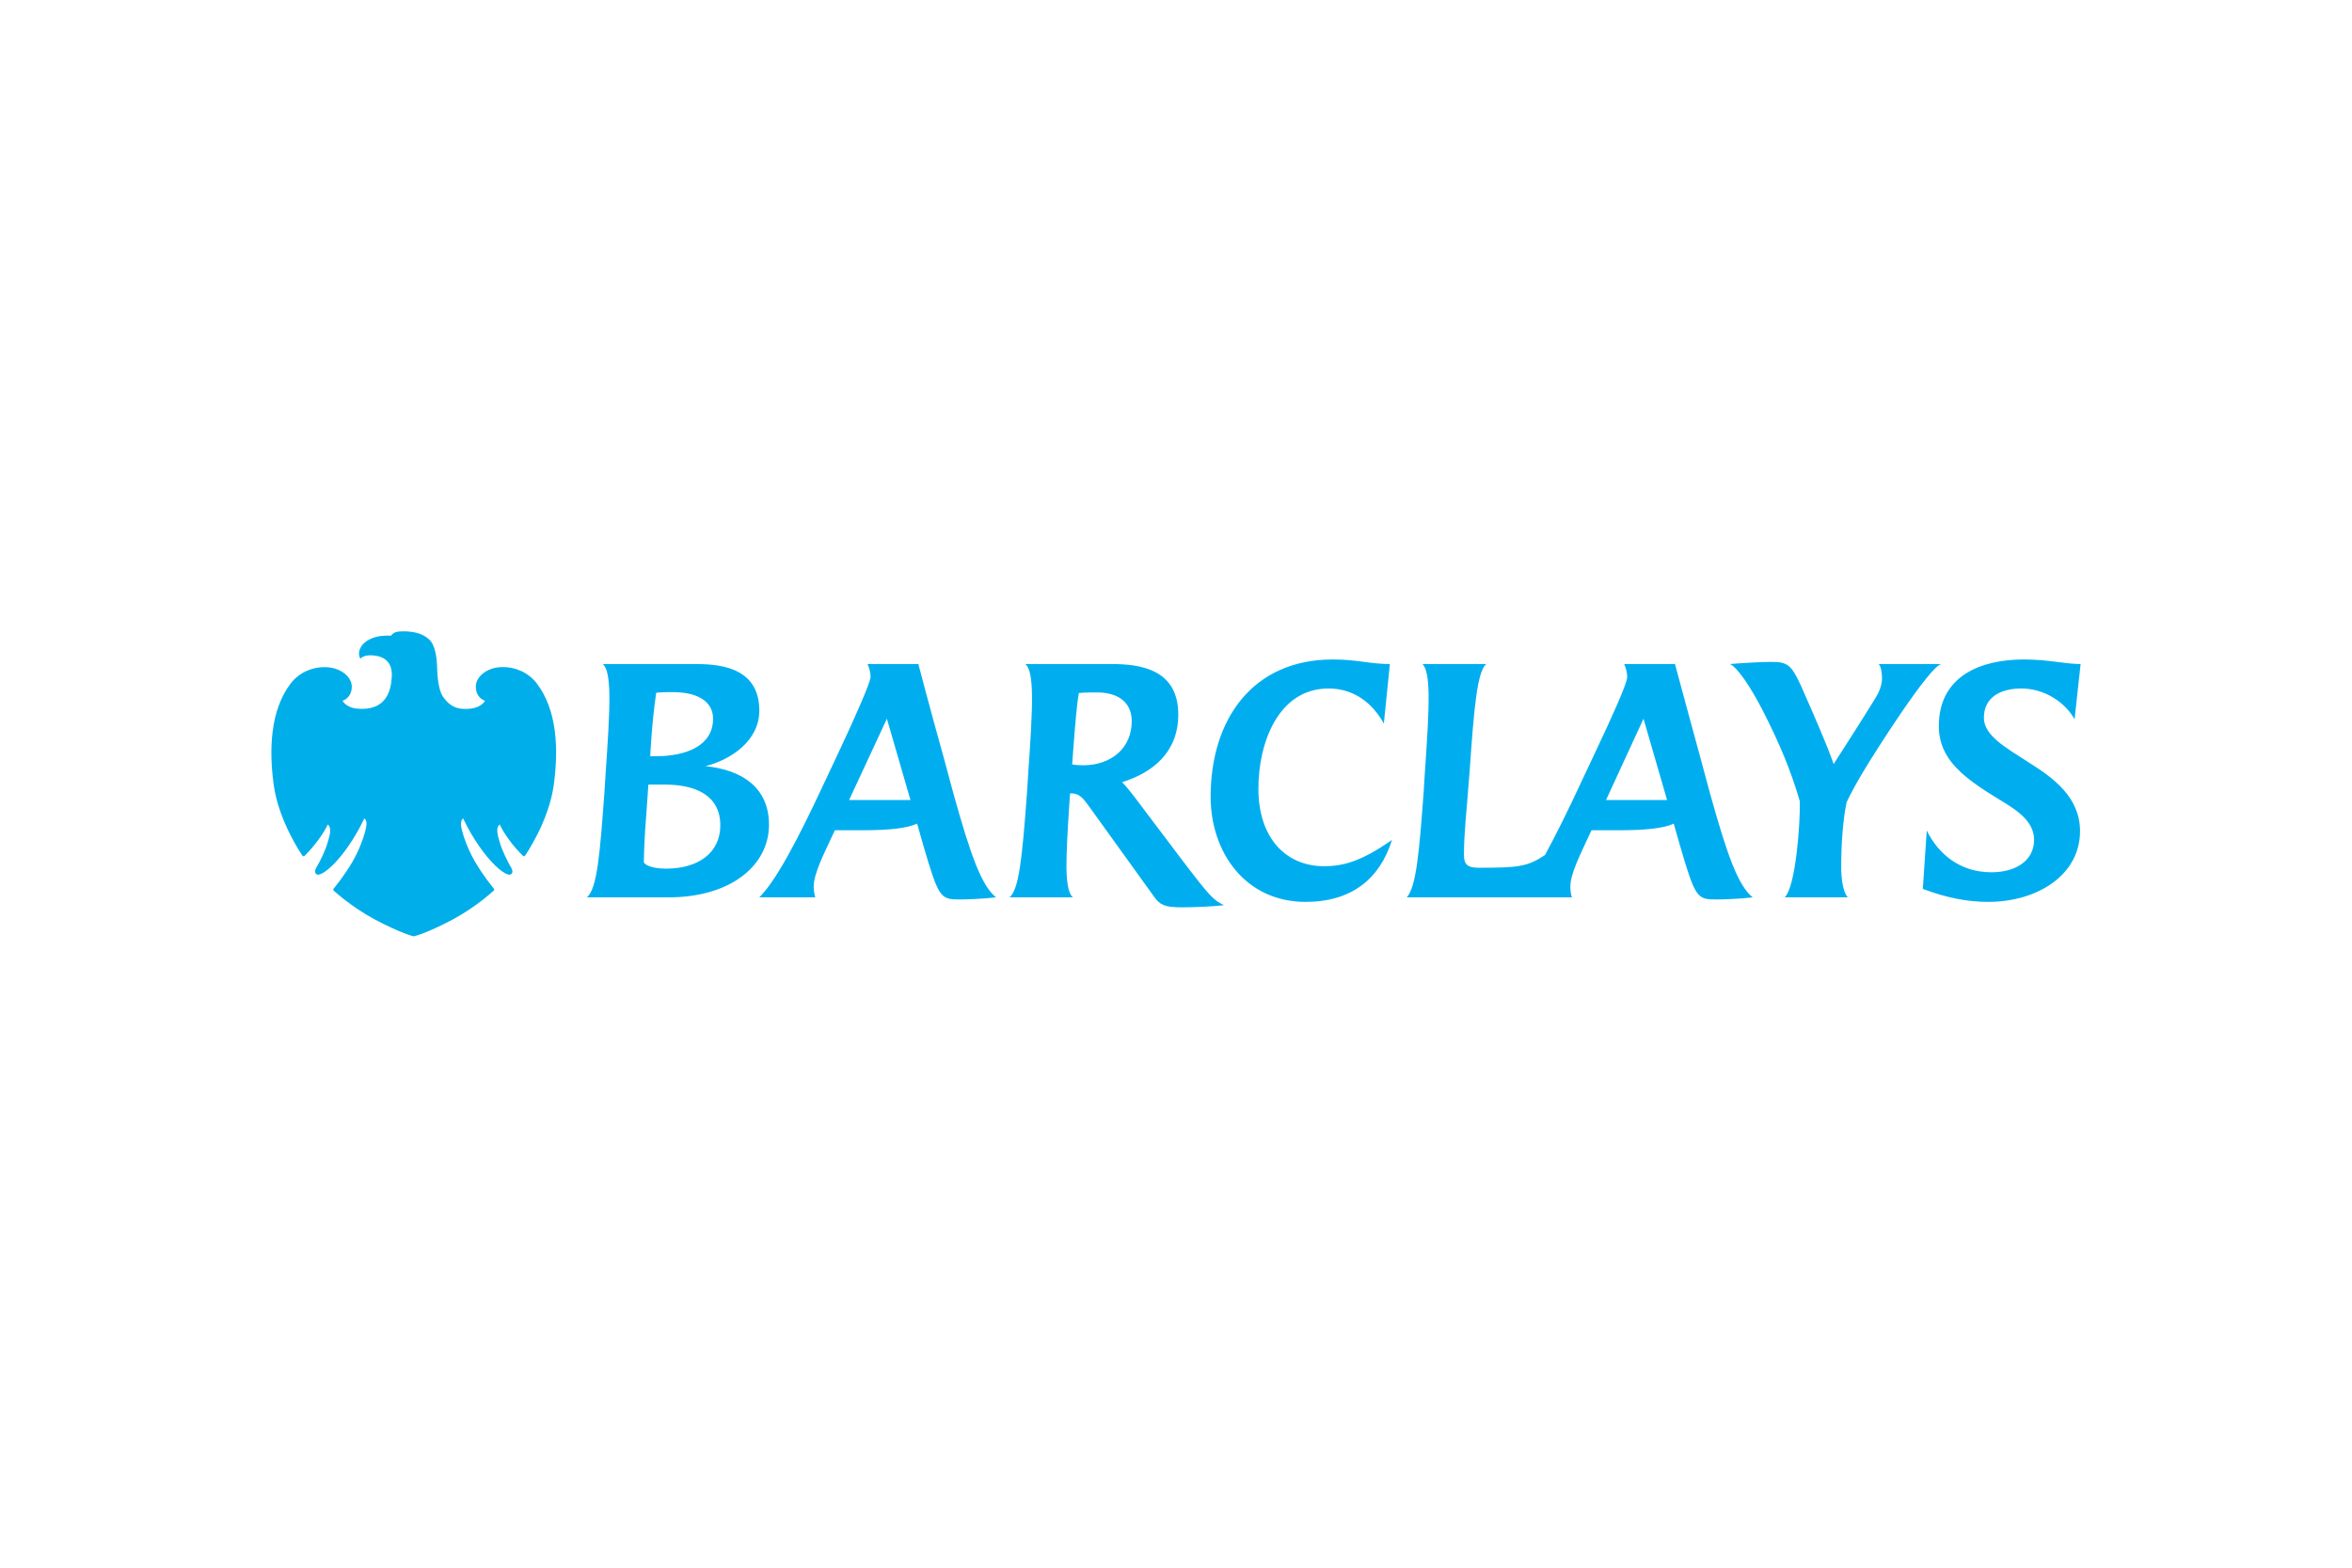
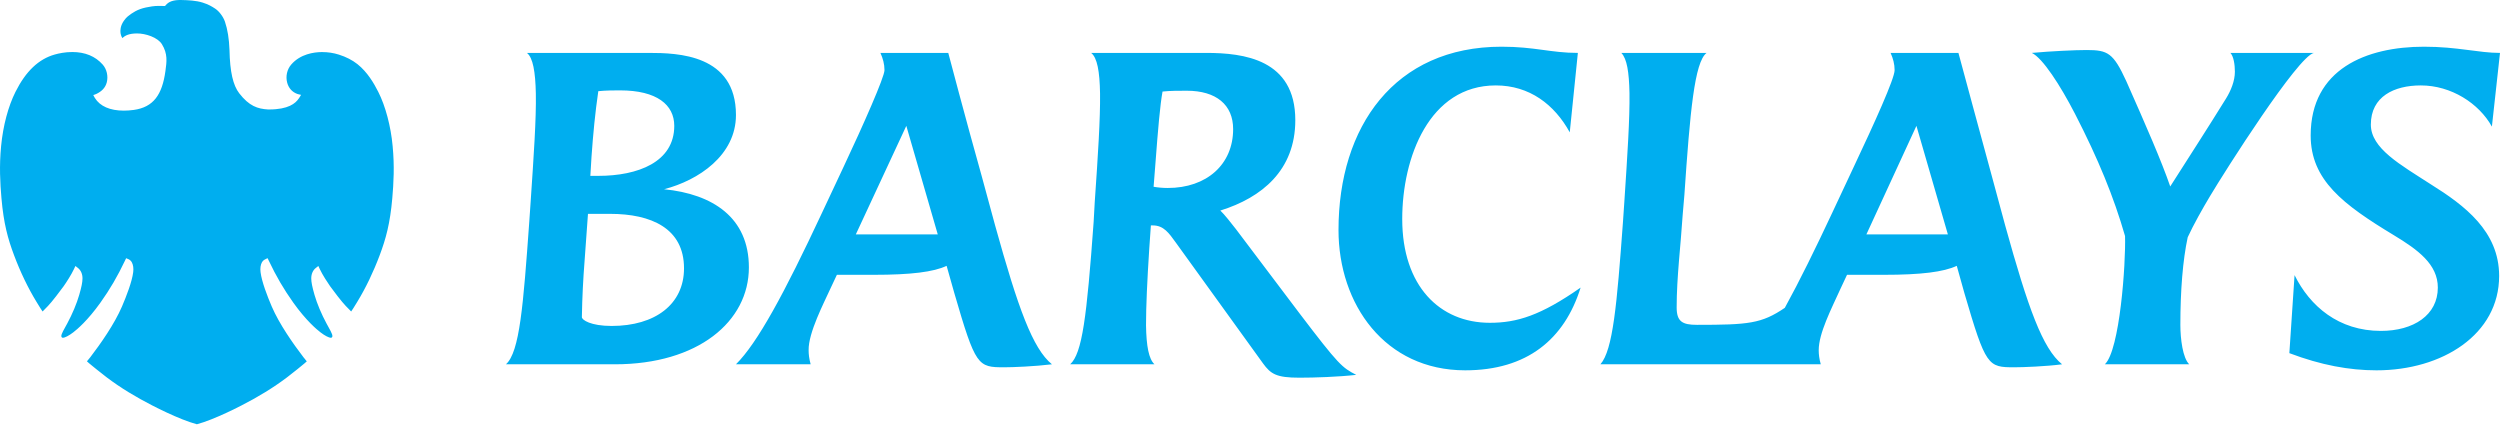
- <svg xmlns="http://www.w3.org/2000/svg" xmlns:xlink="http://www.w3.org/1999/xlink" height="800" width="1200" version="1.0" viewBox="-747.549 -210.092 6478.759 1260.553">
-   <defs>
-     <clipPath id="b">
-       <use xlink:href="#a" overflow="visible" width="595.276" height="841.891" />
-     </clipPath>
-     <path id="a" d="M-203.862 562.153v-114.52c.001-6.594 4.899-11.354 11.362-11.354-6.463 0-11.702-5.348-11.702-11.939l-.03-32.203c0-2.888 2.294-5.227 5.118-5.227H79.182c11.734 0 21.246 9.703 21.246 21.671v164.288c0 5.41-4.301 10.952-9.608 10.952h-273.436c-11.739 0-21.246-12.784-21.246-21.668" />
-   </defs>
-   <path d="M4967.034 242.459c-26.668-48.33-84.155-84.985-146.595-84.985-54.916 0-103.219 22.491-103.219 80.808 0 49.106 60.807 82.414 124.104 123.246 69.08 43.296 140.73 96.552 140.73 189.034 0 120.756-117.409 194.843-253.16 194.843-55.8 0-114.062-10.817-179.849-35.798l10.79-160.732c31.676 64.153 90.822 114.92 178.19 114.92 67.474 0 117.41-32.452 117.41-89.109 0-48.302-40.833-78.264-90.742-108.225-104.959-63.27-171.522-114.117-171.522-205.688 0-137.437 114.892-183.223 233.962-183.223 69.08 0 112.43 12.504 156.528 12.504l-16.627 152.405m-582.041 144.024c-15.048 25.008-34.112 59.093-45.84 84.128-9.96 47.446-14.967 110.77-14.967 180.68 0 29.158 5.007 68.276 18.315 81.61h-174.013c30.765-29.131 43.296-208.124 41.662-264.78-23.32-80.755-55.023-158.215-103.299-252.33-30.738-59.093-66.59-114.947-89.08-125.737 39.118-3.294 89.08-5.81 113.258-5.81 43.27 0 54.97 5.81 81.638 64.126 41.556 94.115 72.374 164.829 90.715 217.335 44.152-69.133 74.944-116.58 114.92-181.536 9.987-15.824 18.314-35.799 18.314-54.97 0-15.02-2.517-31.648-9.157-39.145h172.379c-33.309 7.497-183.223 243.173-214.845 296.429m-605.389-145.658l-103.219 223.949h168.176l-64.957-223.949m202.368 497.887c-54.997 0-59.12-1.634-103.273-153.182l-15.797-55.8c-26.615 12.478-74.14 18.315-149.888 18.315h-76.604l-13.334 28.301c-19.144 42.52-44.956 92.402-44.956 127.45 0 8.328.83 17.458 4.177 29.132h-454.67c25.837-29.131 34.165-123.22 46.642-293.966l2.49-40.778c6.667-97.436 11.727-172.38 10.844-224.806-.83-43.295-5.007-70.793-16.654-83.27h175.726c-25.008 19.17-34.192 122.39-45.813 293.135l-3.347 40.779c-4.177 63.297-12.477 128.227-12.477 191.523 0 29.105 11.647 35.772 41.662 35.772 106.54 0 133.234-2.49 181.483-34.968 29.962-54.97 64.154-124.104 97.409-195.7l45.036-95.75c42.438-89.937 84.047-181.562 84.047-199.02 0-12.53-3.32-24.151-8.273-35.825h139.874s56.603 209.864 69.107 254.793l27.444 101.612c47.446 170.72 77.461 253.964 117.437 286.442-33.362 4.177-80.808 5.81-98.292 5.81m-1133.264 6.694c-165.712 0-261.487-136.554-261.487-289.762 0-213.158 115.723-378.093 336.404-378.093 69.107 0 101.613 12.504 157.359 12.504l-16.628 164.052c-31.648-57.46-83.298-96.605-152.378-96.605-137.384 0-193.183 148.254-193.183 275.651 0 138.214 77.46 213.961 180.68 213.961 55.799 0 104.905-14.994 187.373-72.427-33.309 106.62-110.77 170.72-238.14 170.72m-574.543-577.061c-15.825 0-35.023 0-49.963 1.66-5.007 27.471-9.184 74.944-15.021 151.521l-3.347 45.01c8.38 1.686 19.171 2.543 29.185 2.543 79.897 0 134.894-48.356 134.894-121.587 0-50.016-34.969-79.147-95.748-79.147M2506.44 760.4c-47.446 0-59.12-7.524-74.917-29.186l-179.876-249.813c-14.165-19.144-24.982-34.968-47.446-34.968h-4.177l-3.294 48.302c-4.203 65.787-6.693 118.293-6.693 157.412.83 43.296 5.837 69.91 17.51 80.754h-174.039c24.955-22.49 34.085-97.435 48.276-293.965l2.517-40.78c6.667-96.578 11.674-171.548 10.817-223.974-.857-45.813-5.81-74.141-18.34-84.128h237.308c77.435 0 184.027 13.36 184.027 139.07 0 103.22-69.134 159.876-154.868 186.49 8.327 7.524 23.294 26.669 32.478 38.343l130.717 173.209c81.611 107.422 88.251 112.402 117.436 127.397-36.655 4.15-85.76 5.837-117.436 5.837m-810.97-519.575l-104.155 223.949h169.032l-64.876-223.949m202.287 497.887c-54.916 0-59.093-1.634-103.219-153.182l-15.824-55.8c-26.695 12.478-74.14 18.315-149.915 18.315h-76.604l-13.307 28.301c-13.334 30.015-45.813 91.652-44.983 127.45 0 8.328.83 16.655 4.177 29.132h-154.038c44.126-44.126 99.926-146.541 177.36-312.253l44.982-95.748c40.779-86.592 84.101-184.857 84.101-199.021 0-12.53-3.293-24.151-8.327-35.825h139.928s36.575 139.07 69.08 254.793l27.471 101.612c47.473 170.72 77.434 253.964 117.41 286.442-35.799 4.15-80.781 5.784-98.292 5.784m-792.736-571.197c-12.504 0-29.131 0-44.955 1.687-6.667 44.955-10.844 88.25-14.138 135.697 0 0-2.517 40.778-2.517 39.118h16.655c81.61 0 156.581-28.301 156.581-103.192 0-43.349-35.825-73.31-111.626-73.31m-20.777 254.793h-45.786l-6.667 94.919c-3.32 41.662-5.007 76.604-5.837 118.24 0 5.863 18.314 18.34 61.583 18.34 89.938 0 149.085-44.956 149.085-119.096 0-82.441-67.474-112.403-152.378-112.403m9.987 310.593H869.4c28.328-25.008 35.825-122.416 48.303-293.965l2.49-39.95c6.693-97.434 11.674-172.378 10.844-224.804-.83-44.983-5.837-74.141-18.341-84.128h251.473c59.95 0 179.876 3.347 179.876 128.227 0 83.27-77.46 134.893-148.228 153.261 99.926 9.987 174.87 58.263 174.87 161.509-.027 111.572-104.933 199.85-276.455 199.85" fill="#00aeef" />
-   <path d="M19.741 489.332c-.832 0-1.004.145-1.274.446a5.089 5.089 0 00-.333-.009c-.64 0-1.462.094-2.163.563-.677.447-.999 1.238-.638 1.817 0 0 .242-.355 1.038-.355.112 0 .236.012.368.023 1.1.13 1.914.709 1.815 2.238-.088 1.528-.661 3.232-3.005 3.252 0 0-.302 0-.624-.03-1.091-.119-1.434-.804-1.434-.804s.943-.256.951-1.453c-.008-.814-.717-1.559-1.74-1.86a3.883 3.883 0 00-1.086-.146c-1.206 0-2.56.505-3.473 1.697-2.07 2.733-2.238 6.717-1.733 10.422.508 3.713 2.863 7.152 2.932 7.246.05.066.095.102.146.102a.13.13 0 00.081-.035c1.017-.987 1.987-2.336 2.402-3.238.444.354.212 1.107-.032 1.911-.232.822-.796 1.913-1 2.265-.197.344-.461.744-.106.953a.26.26 0 00.137.034c.456 0 1.529-.795 2.726-2.391 1.34-1.796 2.02-3.39 2.02-3.39.098.022.262.188.235.64-.018.459-.49 2.167-1.409 3.757-.929 1.589-1.787 2.583-1.96 2.809-.107.131-.016.213.053.266.068.046 1.711 1.58 4.098 2.876 2.828 1.507 4.082 1.778 4.082 1.778s1.251-.264 4.079-1.77c2.386-1.298 4.036-2.839 4.097-2.891.069-.047.157-.121.053-.265-.163-.216-1.024-1.215-1.951-2.804-.916-1.579-1.406-3.298-1.413-3.751-.019-.457.135-.608.229-.646 0 0 .687 1.604 2.027 3.39 1.203 1.598 2.266 2.391 2.724 2.391a.276.276 0 00.142-.034c.344-.209.088-.615-.114-.955-.188-.35-.76-1.434-1.003-2.263-.233-.813-.475-1.565-.023-1.911.416.902 1.379 2.258 2.399 3.231a.124.124 0 00.088.042c.045 0 .093-.035.135-.096.075-.1 2.434-3.533 2.938-7.252.506-3.713.339-7.688-1.733-10.422-.907-1.195-2.271-1.703-3.485-1.703-.379 0-.741.049-1.072.144-1.031.31-1.737 1.062-1.731 1.868 0 1.197.948 1.453.948 1.453s-.317.668-1.447.804a5.012 5.012 0 01-.612.038c-.85 0-1.566-.27-2.226-1.202-.64-.897-.619-2.744-.656-3.36-.029-.625-.163-2.027-.82-2.599-.655-.587-1.453-.784-2.448-.823-.073.002-.138.002-.199.002" clip-path="url(#b)" transform="translate(-165.212 -13101.943) scale(26.77527)" fill="#00afe9" />
+ <svg xmlns="http://www.w3.org/2000/svg" version="1.1" id="Слой_1" x="0px" y="0px" viewBox="0 0 1000 169.708" enable-background="new 0 0 1000 169.708" xml:space="preserve">
+   <path fill="#00AEEF" d="M245.949,145.719h-43.575c5.498-4.84,6.941-23.717,9.331-56.955  l0.534-7.779c1.269-18.856,2.281-33.387,2.096-43.55  c-0.175-8.74-1.151-14.356-3.561-16.272h48.724  c11.632,0,34.887,0.617,34.887,24.827c0,16.139-14.993,26.142-28.752,29.703  c19.422,1.922,33.921,11.288,33.921,31.285  C299.553,128.614,279.207,145.719,245.949,145.719 M244.027,85.542h-8.837  l-1.326,18.374c-0.627,8.056-0.971,14.833-1.115,22.941  c0,1.12,3.525,3.525,11.905,3.525c17.423,0,28.953-8.673,28.953-23.054  C273.607,91.333,260.5,85.542,244.027,85.542 M248.045,36.151  c-2.415,0-5.631,0-8.724,0.319c-1.269,8.673-2.071,17.094-2.723,26.296  c0,0-0.467,7.913-0.467,7.579h3.191c15.84,0,30.386-5.508,30.386-20.008  C269.707,41.921,262.755,36.151,248.045,36.151 M401.743,146.916  c-10.661,0-11.483-0.344-20.023-29.708l-3.073-10.877  c-5.153,2.461-14.335,3.592-29.06,3.592h-14.833l-2.569,5.472  c-2.62,5.78-8.878,17.747-8.735,24.688c0,1.618,0.17,3.221,0.807,5.636h-29.872  c8.596-8.519,19.36-28.388,34.358-60.474l8.735-18.605  c7.907-16.806,16.318-35.832,16.318-38.576c0-2.451-0.642-4.696-1.624-6.9  h27.134c0,0,7.075,26.908,13.4,49.361l5.338,19.643  c9.212,33.16,15.023,49.258,22.73,55.552  C413.853,146.572,405.119,146.916,401.743,146.916 M362.525,50.337l-20.192,43.416  h32.77L362.525,50.337 M519.747,151.077c-9.218,0-11.442-1.475-14.52-5.693  l-34.913-48.369c-2.718-3.761-4.825-6.849-9.161-6.849h-0.801l-0.653,9.377  c-0.827,12.804-1.29,22.936-1.29,30.55c0.123,8.365,1.11,13.534,3.386,15.625  h-33.736c4.825-4.316,6.643-18.862,9.397-56.955l0.437-7.902  c1.295-18.733,2.25-33.263,2.127-43.426c-0.144-8.899-1.125-14.356-3.566-16.272  h45.99c15.029,0,35.678,2.538,35.678,26.908c0,20.038-13.405,30.982-29.99,36.151  c1.593,1.475,4.47,5.158,6.258,7.455l25.356,33.587  c15.815,20.809,17.099,21.765,22.741,24.678  C535.403,150.754,525.887,151.077,519.747,151.077 M474.713,36.29  c-3.088,0-6.772,0-9.701,0.329c-0.961,5.302-1.773,14.51-2.888,29.374  l-0.683,8.714c1.639,0.303,3.725,0.483,5.667,0.483  c15.512,0,26.147-9.362,26.147-23.542C493.256,41.921,486.484,36.29,474.713,36.29   M586.073,148.128c-32.107,0-50.671-26.42-50.671-56.127  c0-41.361,22.432-73.319,65.211-73.319c13.374,0,19.704,2.482,30.53,2.482  l-3.242,31.768c-6.14-11.154-16.123-18.764-29.574-18.764  c-26.605,0-37.435,28.778-37.435,53.445c0,26.836,15.029,41.505,35.036,41.505  c10.836,0,20.341-2.903,36.32-14.083C625.785,135.751,610.782,148.128,586.073,148.128   M805.758,146.916c-10.6,0-11.422-0.344-20.013-29.708l-3.037-10.877  c-5.2,2.461-14.361,3.592-29.04,3.592h-14.859l-2.564,5.472  c-3.735,8.231-8.76,17.911-8.76,24.688c0,1.618,0.195,3.386,0.822,5.636h-88.147  c5.01-5.636,6.607-23.866,9.027-56.955l0.54-7.902  c1.243-18.898,2.214-33.428,2.065-43.637c-0.169-8.334-0.987-13.713-3.268-16.061  h34.106c-4.83,3.689-6.628,23.676-8.873,56.77l-0.678,7.923  c-0.776,12.259-2.415,24.919-2.415,37.112c0,5.647,2.271,6.967,8.087,6.967  c20.665,0,25.859-0.478,35.175-6.803c5.847-10.62,12.439-24.071,18.903-37.888  l8.724-18.605c8.236-17.454,16.293-35.205,16.293-38.576  c0-2.451-0.622-4.696-1.608-6.9h27.134c0,0,10.964,40.631,13.384,49.361  l5.313,19.643c9.192,33.16,14.988,49.258,22.761,55.552  C818.382,146.572,809.16,146.916,805.758,146.916 M766.571,50.337l-20.012,43.416h32.59  L766.571,50.337 M883.928,78.596c-2.913,4.855-6.612,11.442-8.843,16.308  c-1.983,9.166-2.939,21.456-2.939,35.031c0,5.652,0.956,13.23,3.535,15.784h-33.741  c5.996-5.636,8.411-40.328,8.077-51.313c-4.532-15.697-10.651-30.664-20.038-48.919  c-5.909-11.442-12.922-22.263-17.248-24.323c7.589-0.694,17.248-1.151,21.96-1.151  c8.421,0,10.63,1.151,15.794,12.382c8.082,18.245,14.094,31.995,17.608,42.193  c8.56-13.441,14.556-22.653,22.33-35.2c1.916-3.098,3.53-6.993,3.53-10.692  c0-2.883-0.504-6.14-1.783-7.532h33.387  C919.118,22.556,890.062,68.279,883.928,78.596 M996.758,50.64  c-5.189-9.33-16.303-16.472-28.428-16.472c-10.61,0-19.992,4.393-19.992,15.666  c0,9.541,11.771,15.994,24.03,23.917c13.415,8.385,27.288,18.733,27.288,36.629  c0,23.424-22.746,37.749-49.063,37.749c-10.821,0-22.145-2.055-34.851-6.869  l2.081-31.208c6.155,12.429,17.608,22.309,34.548,22.309  c13.045,0,22.761-6.309,22.761-17.325c0-9.32-7.938-15.121-17.603-20.963  c-20.305-12.265-33.258-22.063-33.258-39.891c0-26.599,22.283-35.499,45.348-35.499  c13.42,0,21.806,2.482,30.381,2.482L996.758,50.64z M157.057,58.434  c0.771,8.036,0.39,14.762-0.139,20.835c-0.884,10.168-2.579,16.257-5.025,22.777  c-2.528,6.746-5.621,13.184-8.945,18.625l-0.2,0.324  c-1.064,1.742-1.845,3.011-2.286,3.607c-0.072-0.082-0.154-0.175-0.257-0.278  c-0.401-0.421-1.002-1.048-1.927-1.973c-1.356-1.356-5.159-6.325-6.227-7.851  c-0.94-1.336-3.021-4.491-4.146-6.885l-0.57-1.223l-1.064,0.837  c-1.136,0.899-1.793,2.461-1.768,4.187c0.021,1.526,0.375,3.288,1.295,6.51  c1.017,3.525,2.78,7.727,4.84,11.53c0.252,0.467,0.509,0.93,0.745,1.356  c1.418,2.543,1.968,3.715,1.295,4.203c-0.103,0.077-0.236,0.087-0.313,0.087  c-0.837,0-2.394-0.802-4.157-2.153c-1.567-1.192-5.77-4.743-10.851-11.843  c-3.833-5.38-6.88-10.585-9.87-16.894l-0.437-0.93  c0,0-0.647,0.226-1.243,0.591c-0.416,0.257-0.771,0.56-1.012,1.002  c-0.581,1.043-0.771,2.425-0.57,3.997c0.462,3.776,2.682,9.547,4.465,13.713  c3.021,7.029,8.58,14.936,12.711,20.336c0.159,0.205,0.344,0.426,0.539,0.653  c0.216,0.262,0.581,0.688,0.766,0.971c-0.36,0.37-1.207,1.053-2.225,1.891  l-1.516,1.238c-5.564,4.578-10.99,8.267-17.598,11.956  c-5.159,2.888-15.655,8.21-22.617,10.076c-6.962-1.865-17.459-7.188-22.617-10.076  c-6.679-3.73-11.941-7.306-17.598-11.956l-1.562-1.269  c-1.017-0.832-1.855-1.526-2.199-1.88c0.164-0.206,1.161-1.398,1.32-1.603  c4.126-5.384,9.68-13.287,12.706-20.336c1.783-4.157,4.008-9.916,4.48-13.718  c0.195-1.572,0-2.949-0.575-3.987c-0.298-0.534-0.786-0.976-1.305-1.197  l-0.945-0.401l-0.442,0.93c-2.995,6.309-6.042,11.524-9.875,16.894  c-5.066,7.09-9.274,10.646-10.846,11.843c-1.737,1.331-3.329,2.153-4.162,2.153  c-0.072,0-0.2-0.01-0.262-0.057l-0.154-0.123  c-0.509-0.534,0.067-1.716,1.413-4.131c0.241-0.432,0.483-0.873,0.735-1.336  c2.06-3.812,3.823-8.01,4.835-11.519c0.93-3.237,1.279-5.004,1.3-6.52  c0.031-1.726-0.632-3.288-1.767-4.187l-1.064-0.837l-0.575,1.223  c-1.043,2.235-3.052,5.338-4.141,6.885c-1.079,1.531-4.886,6.51-6.227,7.851  c-0.93,0.925-1.531,1.557-1.932,1.978c-0.098,0.103-0.18,0.19-0.257,0.267  c-0.447-0.611-1.274-1.947-2.389-3.776c-3.422-5.59-6.515-12.028-9.038-18.774  c-2.451-6.52-4.146-12.609-5.025-22.777c-0.534-6.104-0.915-12.855-0.139-20.85  c0.786-8.159,2.831-15.856,5.755-21.687c4.131-8.241,9.274-13.122,15.727-14.931  c1.613-0.452,4.136-0.992,6.977-0.992c5.128,0,9.218,1.685,12.167,5.01  c1.634,1.834,2.276,4.629,1.644,7.116c-0.575,2.24-2.143,3.689-4.229,4.665  c-0.54,0.257-1.156,0.406-1.156,0.406s0.067,0.293,0.622,1.182  c2.055,3.319,6.068,5.066,11.576,5.066c1.284,0,2.626-0.098,3.982-0.283  c7.846-1.094,11.37-6.042,12.665-15.573c0.504-3.72,0.981-6.854-1.413-10.723  c-1.685-2.713-6.479-4.316-9.988-4.3c-3.134,0.015-4.799,0.827-5.801,1.875  c-0.041-0.154-0.262-0.411-0.324-0.555c-0.355-0.853-0.668-1.809-0.36-3.53  c0.37-2.035,1.988-3.941,2.836-4.619c1.834-1.464,3.895-2.852,7.234-3.555  c1.582-0.329,3.252-0.632,5.128-0.632c0.396,0,1.726-0.005,2.322,0.041  c0.257,0.02,0.298-0.093,0.488-0.324c1.146-1.387,2.949-2.148,6.238-2.07  c2.533,0.056,5.904,0.185,8.555,1.038c2.358,0.755,3.55,1.48,4.927,2.374  c1.593,1.027,3.252,3.191,3.961,5.251c1.053,3.073,1.66,6.895,1.819,11.314  c0.18,8.796,1.433,14.145,3.895,17.33c3.977,5.138,7.378,6.212,11.483,6.469  l0.447,0.005c7.753,0,10.579-2.456,11.843-4.326c0,0,0.683-0.966,0.966-1.516  c-0.987-0.18-1.608-0.411-1.608-0.411c-1.973-0.745-3.371-2.317-3.946-4.449  c-0.683-2.538-0.067-5.313,1.598-7.245c3.679-4.27,9.151-4.968,12.084-5.009  h0.334c2.292,0,4.537,0.339,6.654,1.012c2.893,0.909,5.39,2.194,7.44,3.817  c4.023,3.222,6.561,7.614,8.318,11.078  C154.189,42.419,156.342,50.532,157.057,58.434" />
+   <g id="Clearspace">
+ </g>
</svg>
